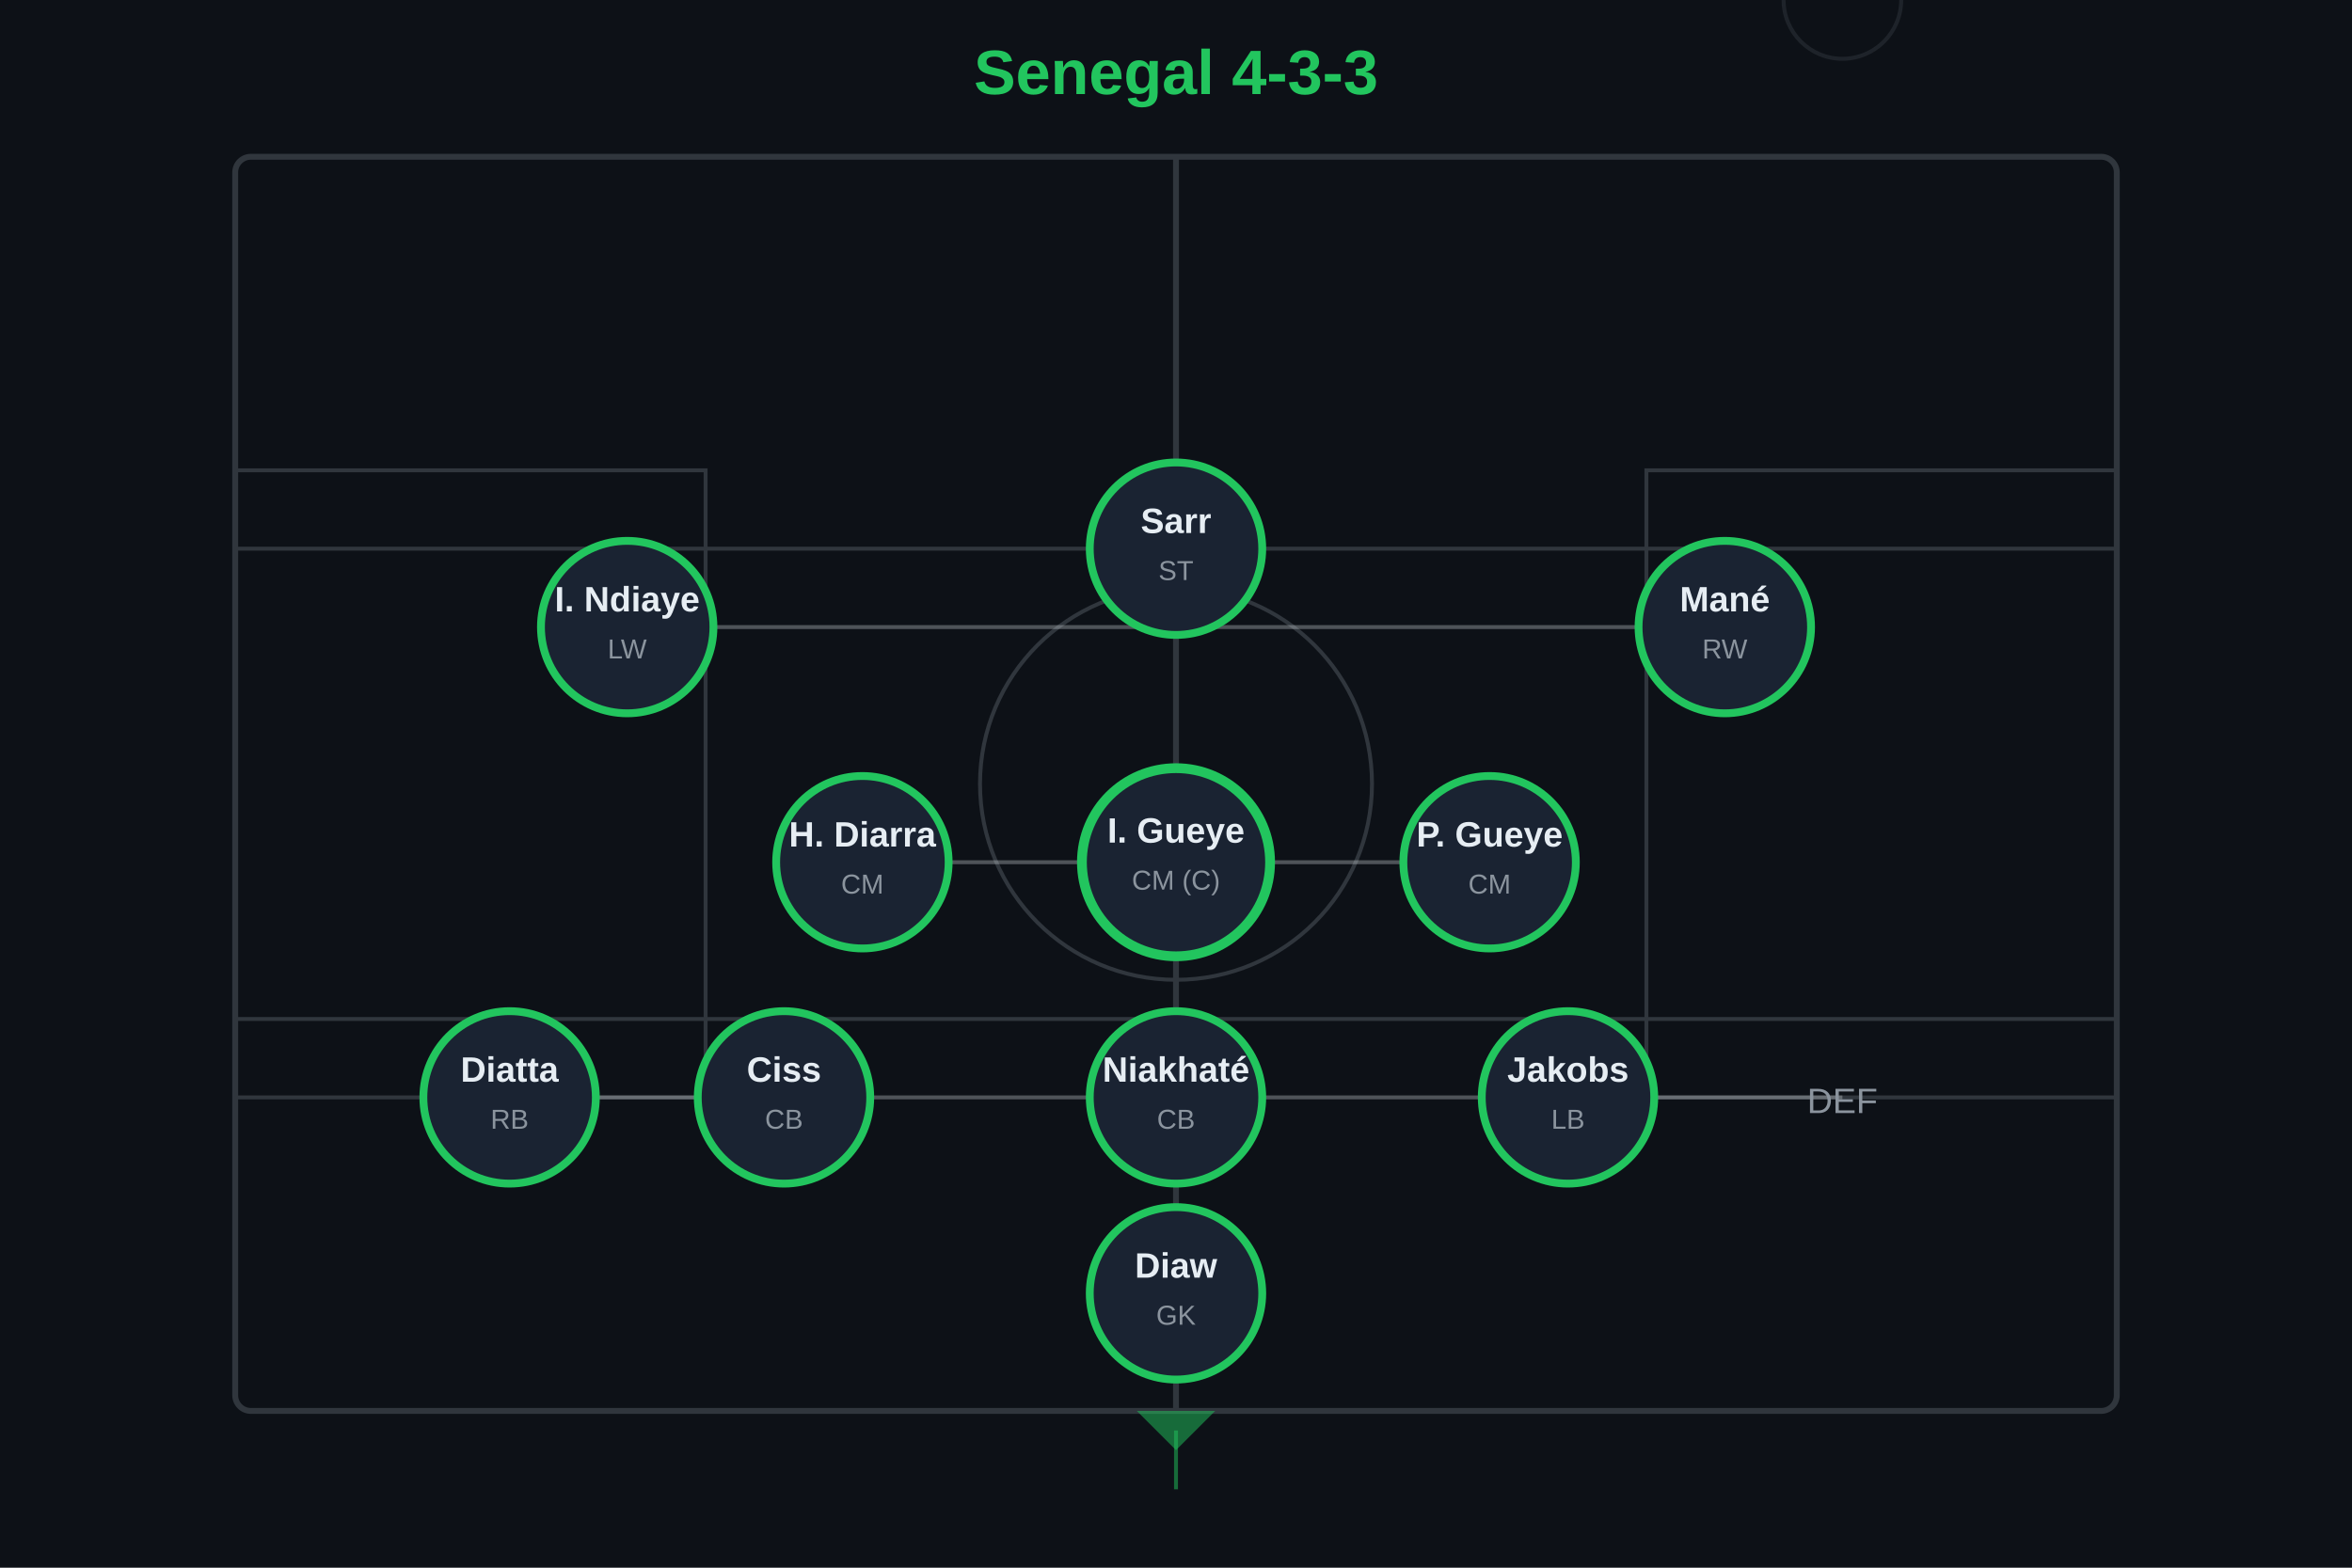
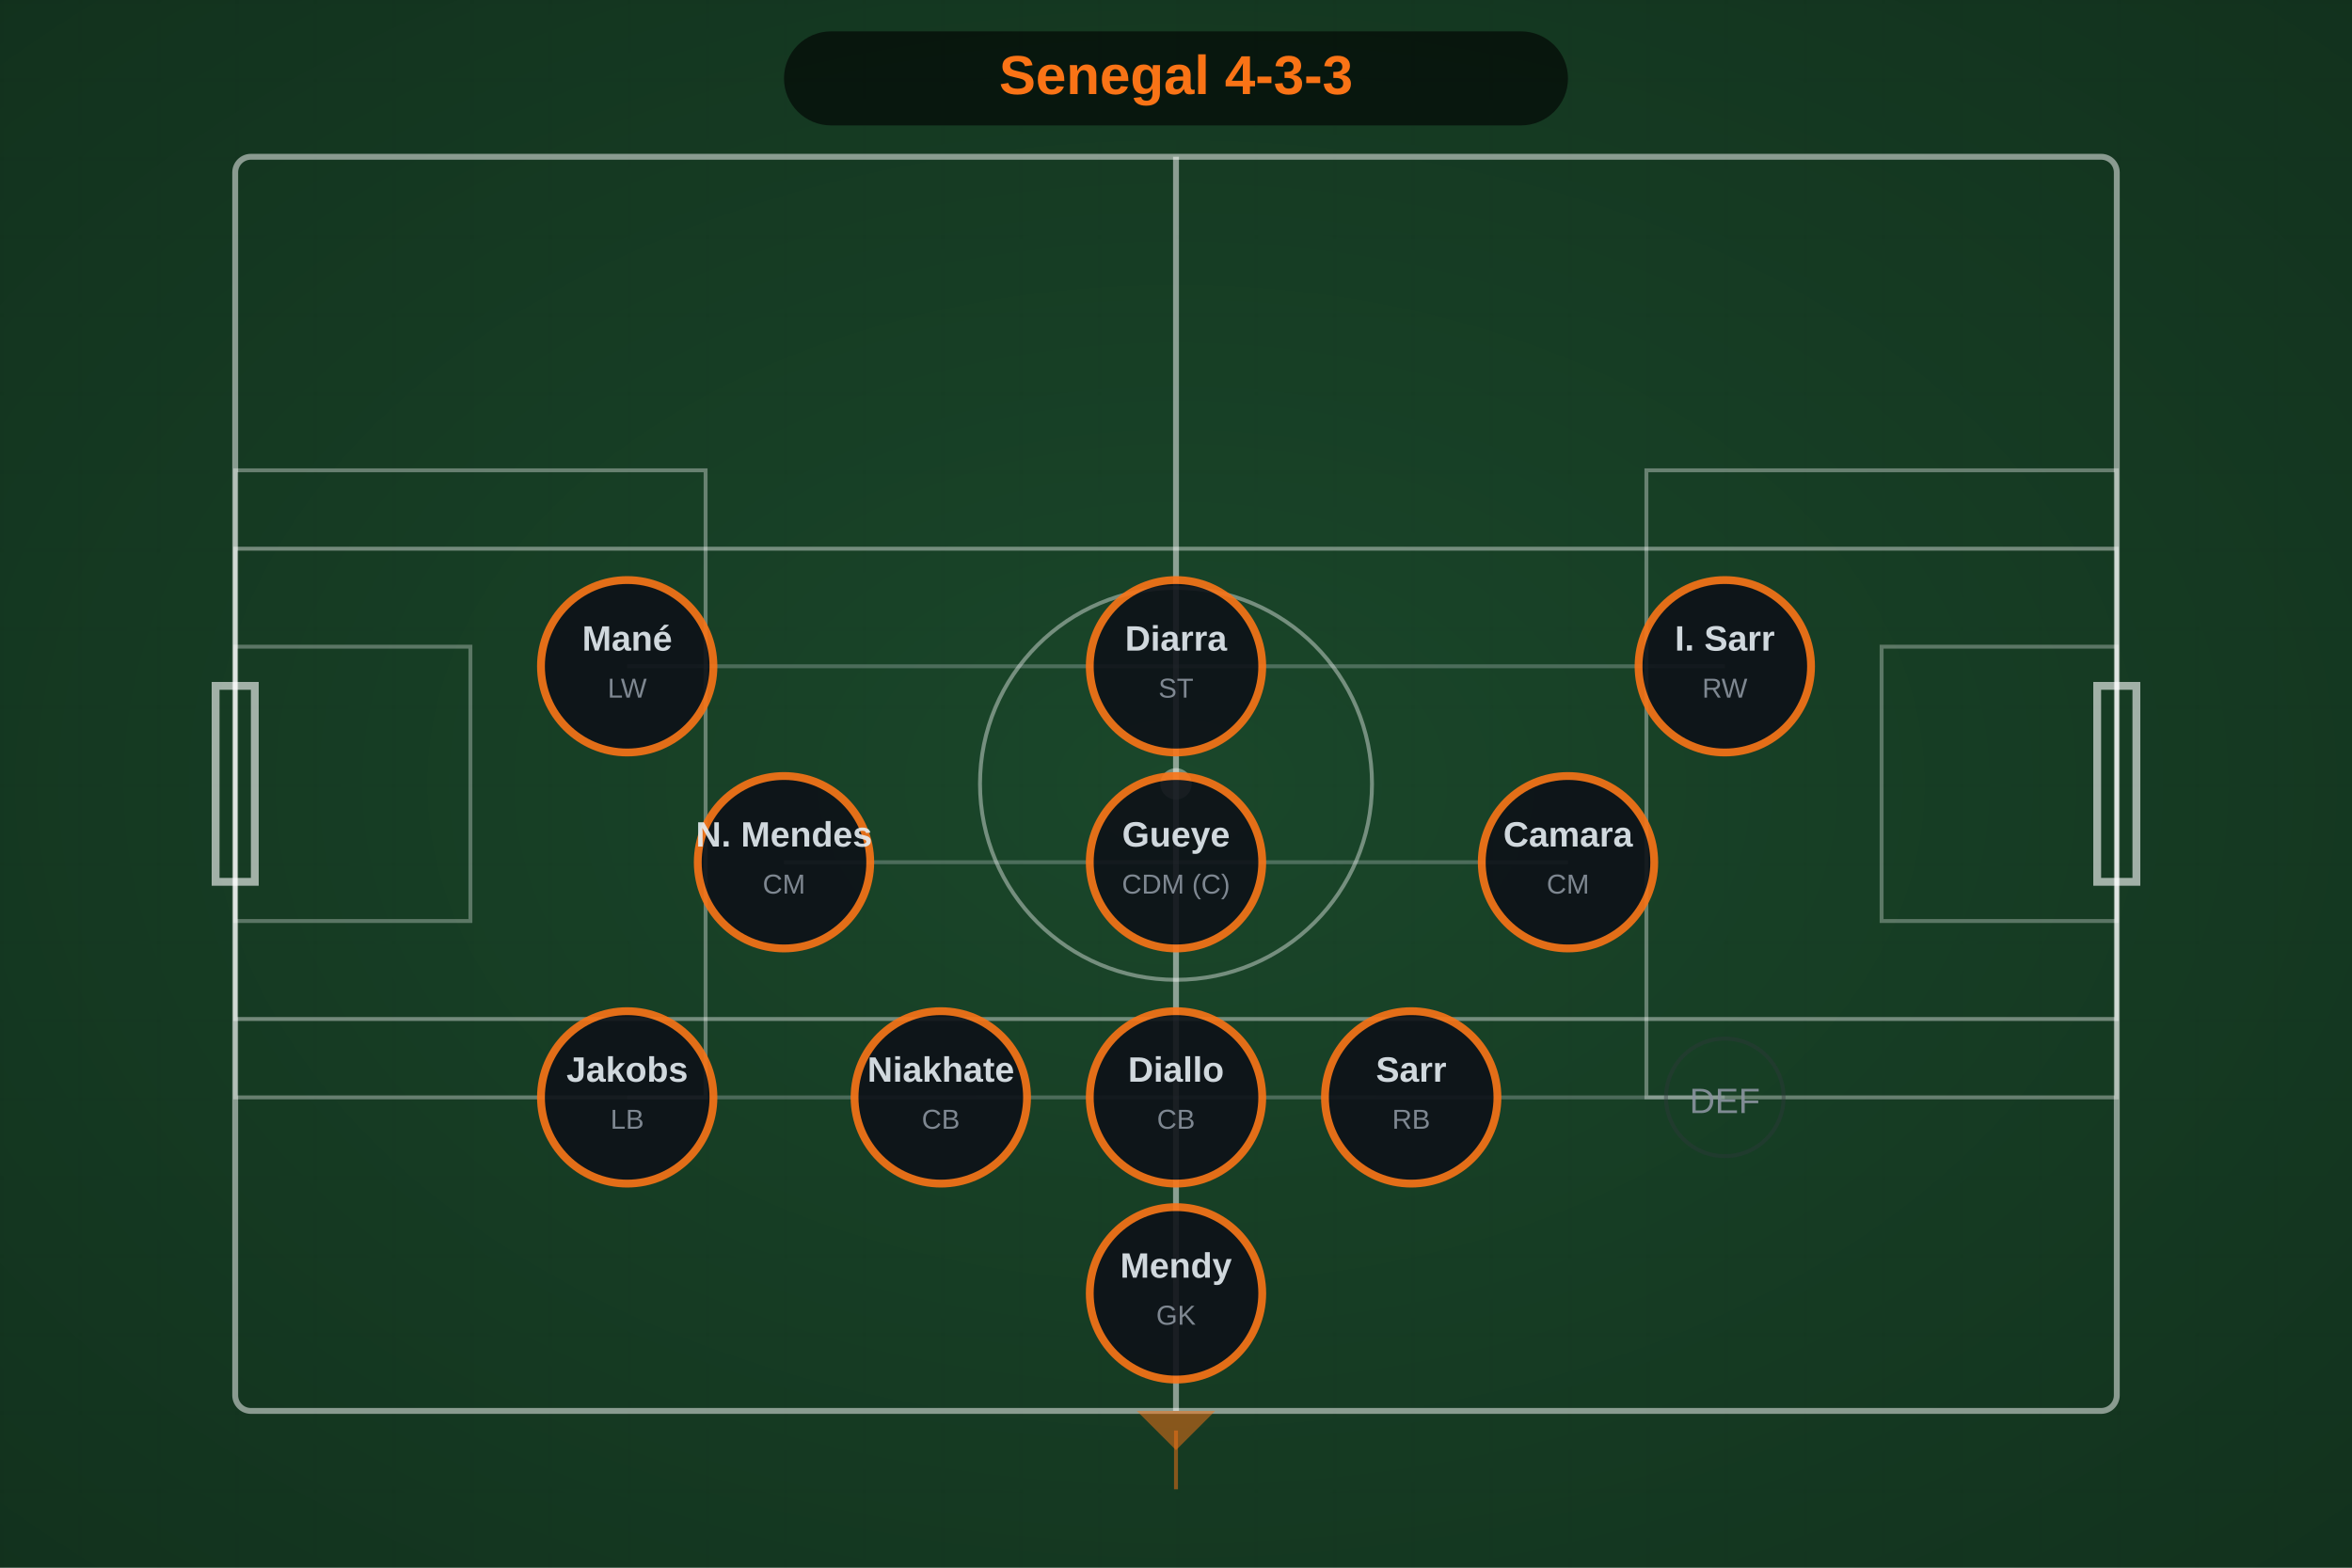
<svg xmlns="http://www.w3.org/2000/svg" viewBox="0 0 600 400">
-   <rect width="600" height="400" fill="#0d1117" />
-   <rect x="60" y="40" width="480" height="320" fill="none" stroke="#30363d" stroke-width="1.5" rx="4" />
-   <line x1="300" y1="40" x2="300" y2="360" stroke="#30363d" stroke-width="1.5" />
-   <rect x="60" y="140" width="480" height="120" fill="none" stroke="#30363d" stroke-width="1" />
-   <circle cx="300" cy="200" r="50" fill="none" stroke="#30363d" stroke-width="1" />
-   <circle cx="300" cy="200" r="4" fill="#30363d" />
-   <rect x="60" y="120" width="120" height="160" fill="none" stroke="#30363d" stroke-width="1" />
-   <rect x="420" y="120" width="120" height="160" fill="none" stroke="#30363d" stroke-width="1" />
-   <text x="300" y="24" text-anchor="middle" fill="#22c55e" font-family="Arial, sans-serif" font-size="16" font-weight="bold">Senegal 4-3-3</text>
-   <line x1="130" y1="280" x2="200" y2="280" stroke="#e6edf3" stroke-width="1" opacity="0.3" />
-   <line x1="200" y1="280" x2="300" y2="280" stroke="#e6edf3" stroke-width="1" opacity="0.3" />
-   <line x1="300" y1="280" x2="400" y2="280" stroke="#e6edf3" stroke-width="1" opacity="0.3" />
-   <line x1="400" y1="280" x2="470" y2="280" stroke="#e6edf3" stroke-width="1" opacity="0.3" />
-   <line x1="220" y1="220" x2="300" y2="220" stroke="#e6edf3" stroke-width="1" opacity="0.3" />
-   <line x1="300" y1="220" x2="380" y2="220" stroke="#e6edf3" stroke-width="1" opacity="0.3" />
-   <line x1="160" y1="160" x2="300" y2="160" stroke="#e6edf3" stroke-width="1" opacity="0.3" />
-   <line x1="300" y1="160" x2="440" y2="160" stroke="#e6edf3" stroke-width="1" opacity="0.3" />
-   <circle cx="300" cy="330" r="22" fill="#1a2332" stroke="#22c55e" stroke-width="2" />
-   <text x="300" y="326" text-anchor="middle" fill="#e6edf3" font-family="Arial, sans-serif" font-size="9" font-weight="bold">Diaw</text>
-   <text x="300" y="338" text-anchor="middle" fill="#8b949e" font-family="Arial, sans-serif" font-size="7">GK</text>
-   <circle cx="130" cy="280" r="22" fill="#1a2332" stroke="#22c55e" stroke-width="2" />
-   <text x="130" y="276" text-anchor="middle" fill="#e6edf3" font-family="Arial, sans-serif" font-size="9" font-weight="bold">Diatta</text>
-   <text x="130" y="288" text-anchor="middle" fill="#8b949e" font-family="Arial, sans-serif" font-size="7">RB</text>
-   <circle cx="200" cy="280" r="22" fill="#1a2332" stroke="#22c55e" stroke-width="2" />
-   <text x="200" y="276" text-anchor="middle" fill="#e6edf3" font-family="Arial, sans-serif" font-size="9" font-weight="bold">Ciss</text>
-   <text x="200" y="288" text-anchor="middle" fill="#8b949e" font-family="Arial, sans-serif" font-size="7">CB</text>
-   <circle cx="300" cy="280" r="22" fill="#1a2332" stroke="#22c55e" stroke-width="2" />
-   <text x="300" y="276" text-anchor="middle" fill="#e6edf3" font-family="Arial, sans-serif" font-size="9" font-weight="bold">Niakhaté</text>
-   <text x="300" y="288" text-anchor="middle" fill="#8b949e" font-family="Arial, sans-serif" font-size="7">CB</text>
-   <circle cx="400" cy="280" r="22" fill="#1a2332" stroke="#22c55e" stroke-width="2" />
-   <text x="400" y="276" text-anchor="middle" fill="#e6edf3" font-family="Arial, sans-serif" font-size="9" font-weight="bold">Jakobs</text>
-   <text x="400" y="288" text-anchor="middle" fill="#8b949e" font-family="Arial, sans-serif" font-size="7">LB</text>
-   <circle cx="470" y="280" r="15" fill="none" stroke="#30363d" stroke-width="1" opacity="0.5" />
-   <text x="470" y="284" text-anchor="middle" fill="#8b949e" font-family="Arial, sans-serif" font-size="9">DEF</text>
-   <circle cx="220" cy="220" r="22" fill="#1a2332" stroke="#22c55e" stroke-width="2" />
-   <text x="220" y="216" text-anchor="middle" fill="#e6edf3" font-family="Arial, sans-serif" font-size="9" font-weight="bold">H. Diarra</text>
-   <text x="220" y="228" text-anchor="middle" fill="#8b949e" font-family="Arial, sans-serif" font-size="7">CM</text>
-   <circle cx="300" cy="220" r="24" fill="#1a2332" stroke="#22c55e" stroke-width="2.5" />
-   <text x="300" y="215" text-anchor="middle" fill="#e6edf3" font-family="Arial, sans-serif" font-size="9" font-weight="bold">I. Gueye</text>
-   <text x="300" y="227" text-anchor="middle" fill="#8b949e" font-family="Arial, sans-serif" font-size="7">CM (C)</text>
-   <circle cx="380" cy="220" r="22" fill="#1a2332" stroke="#22c55e" stroke-width="2" />
-   <text x="380" y="216" text-anchor="middle" fill="#e6edf3" font-family="Arial, sans-serif" font-size="9" font-weight="bold">P. Gueye</text>
-   <text x="380" y="228" text-anchor="middle" fill="#8b949e" font-family="Arial, sans-serif" font-size="7">CM</text>
-   <circle cx="160" cy="160" r="22" fill="#1a2332" stroke="#22c55e" stroke-width="2" />
-   <text x="160" y="156" text-anchor="middle" fill="#e6edf3" font-family="Arial, sans-serif" font-size="9" font-weight="bold">I. Ndiaye</text>
-   <text x="160" y="168" text-anchor="middle" fill="#8b949e" font-family="Arial, sans-serif" font-size="7">LW</text>
-   <circle cx="300" cy="140" r="22" fill="#1a2332" stroke="#22c55e" stroke-width="2" />
-   <text x="300" y="136" text-anchor="middle" fill="#e6edf3" font-family="Arial, sans-serif" font-size="9" font-weight="bold">Sarr</text>
-   <text x="300" y="148" text-anchor="middle" fill="#8b949e" font-family="Arial, sans-serif" font-size="7">ST</text>
-   <circle cx="440" cy="160" r="22" fill="#1a2332" stroke="#22c55e" stroke-width="2" />
-   <text x="440" y="156" text-anchor="middle" fill="#e6edf3" font-family="Arial, sans-serif" font-size="9" font-weight="bold">Mané</text>
-   <text x="440" y="168" text-anchor="middle" fill="#8b949e" font-family="Arial, sans-serif" font-size="7">RW</text>
-   <polygon points="300,370 290,360 310,360" fill="#22c55e" opacity="0.5" />
-   <line x1="300" y1="365" x2="300" y2="380" stroke="#22c55e" stroke-width="1" opacity="0.5" />
+   <rect width="600" height="400" fill="#1a472a" />
+   <rect width="600" height="400" fill="url(#pitchPattern)" opacity="0.15" />
+   <defs>
+     <pattern id="pitchPattern" x="0" y="0" width="20" height="20" patternUnits="userSpaceOnUse">
+       <rect width="20" height="20" fill="none" />
+       <rect x="0" y="0" width="1" height="20" fill="#000" opacity="0.08" />
+       <rect x="0" y="0" width="20" height="1" fill="#000" opacity="0.08" />
+     </pattern>
+     <radialGradient id="pitchVignette" cx="50%" cy="50%" r="70%">
+       <stop offset="0%" stop-color="transparent" />
+       <stop offset="100%" stop-color="#000" stop-opacity="0.3" />
+     </radialGradient>
+   </defs>
+   <rect width="600" height="400" fill="url(#pitchVignette)" />
+   <rect x="60" y="40" width="480" height="320" fill="none" stroke="#fff" stroke-width="1.5" rx="4" opacity="0.5" />
+   <line x1="300" y1="40" x2="300" y2="360" stroke="#fff" stroke-width="1.5" opacity="0.5" />
+   <rect x="60" y="140" width="480" height="120" fill="none" stroke="#fff" stroke-width="1" opacity="0.4" />
+   <circle cx="300" cy="200" r="50" fill="none" stroke="#fff" stroke-width="1" opacity="0.4" />
+   <circle cx="300" cy="200" r="4" fill="#fff" opacity="0.4" />
+   <rect x="60" y="120" width="120" height="160" fill="none" stroke="#fff" stroke-width="1" opacity="0.35" />
+   <rect x="420" y="120" width="120" height="160" fill="none" stroke="#fff" stroke-width="1" opacity="0.35" />
+   <rect x="60" y="165" width="60" height="70" fill="none" stroke="#fff" stroke-width="1" opacity="0.3" />
+   <rect x="480" y="165" width="60" height="70" fill="none" stroke="#fff" stroke-width="1" opacity="0.3" />
+   <rect x="55" y="175" width="10" height="50" fill="none" stroke="#fff" stroke-width="2" opacity="0.6" />
+   <rect x="535" y="175" width="10" height="50" fill="none" stroke="#fff" stroke-width="2" opacity="0.6" />
+   <rect x="200" y="8" width="200" height="24" rx="12" fill="#000" opacity="0.6" />
+   <text x="300" y="24" text-anchor="middle" fill="#f97316" font-family="Arial, sans-serif" font-size="14" font-weight="bold">Senegal 4-3-3</text>
+   <line x1="160" y1="280" x2="240" y2="280" stroke="#e6edf3" stroke-width="1" opacity="0.25" />
+   <line x1="240" y1="280" x2="300" y2="280" stroke="#e6edf3" stroke-width="1" opacity="0.25" />
+   <line x1="300" y1="280" x2="360" y2="280" stroke="#e6edf3" stroke-width="1" opacity="0.25" />
+   <line x1="360" y1="280" x2="440" y2="280" stroke="#e6edf3" stroke-width="1" opacity="0.25" />
+   <line x1="200" y1="220" x2="300" y2="220" stroke="#e6edf3" stroke-width="1" opacity="0.25" />
+   <line x1="300" y1="220" x2="400" y2="220" stroke="#e6edf3" stroke-width="1" opacity="0.25" />
+   <line x1="160" y1="170" x2="300" y2="170" stroke="#e6edf3" stroke-width="1" opacity="0.25" />
+   <line x1="300" y1="170" x2="440" y2="170" stroke="#e6edf3" stroke-width="1" opacity="0.25" />
+   <circle cx="300" cy="330" r="22" fill="#0d1117" stroke="#f97316" stroke-width="2" opacity="0.9" />
+   <text x="300" y="326" text-anchor="middle" fill="#e6edf3" font-family="Arial, sans-serif" font-size="9" font-weight="bold" opacity="0.9">Mendy</text>
+   <text x="300" y="338" text-anchor="middle" fill="#8b949e" font-family="Arial, sans-serif" font-size="7" opacity="0.9">GK</text>
+   <circle cx="160" cy="280" r="22" fill="#0d1117" stroke="#f97316" stroke-width="2" opacity="0.9" />
+   <text x="160" y="276" text-anchor="middle" fill="#e6edf3" font-family="Arial, sans-serif" font-size="9" font-weight="bold" opacity="0.9">Jakobs</text>
+   <text x="160" y="288" text-anchor="middle" fill="#8b949e" font-family="Arial, sans-serif" font-size="7" opacity="0.9">LB</text>
+   <circle cx="240" cy="280" r="22" fill="#0d1117" stroke="#f97316" stroke-width="2" opacity="0.9" />
+   <text x="240" y="276" text-anchor="middle" fill="#e6edf3" font-family="Arial, sans-serif" font-size="9" font-weight="bold" opacity="0.9">Niakhate</text>
+   <text x="240" y="288" text-anchor="middle" fill="#8b949e" font-family="Arial, sans-serif" font-size="7" opacity="0.9">CB</text>
+   <circle cx="300" cy="280" r="22" fill="#0d1117" stroke="#f97316" stroke-width="2" opacity="0.9" />
+   <text x="300" y="276" text-anchor="middle" fill="#e6edf3" font-family="Arial, sans-serif" font-size="9" font-weight="bold" opacity="0.9">Diallo</text>
+   <text x="300" y="288" text-anchor="middle" fill="#8b949e" font-family="Arial, sans-serif" font-size="7" opacity="0.9">CB</text>
+   <circle cx="360" cy="280" r="22" fill="#0d1117" stroke="#f97316" stroke-width="2" opacity="0.9" />
+   <text x="360" y="276" text-anchor="middle" fill="#e6edf3" font-family="Arial, sans-serif" font-size="9" font-weight="bold" opacity="0.9">Sarr</text>
+   <text x="360" y="288" text-anchor="middle" fill="#8b949e" font-family="Arial, sans-serif" font-size="7" opacity="0.9">RB</text>
+   <circle cx="440" cy="280" r="15" fill="none" stroke="#30363d" stroke-width="1" opacity="0.4" />
+   <text x="440" y="284" text-anchor="middle" fill="#8b949e" font-family="Arial, sans-serif" font-size="9" opacity="0.9">DEF</text>
+   <circle cx="200" cy="220" r="22" fill="#0d1117" stroke="#f97316" stroke-width="2" opacity="0.9" />
+   <text x="200" y="216" text-anchor="middle" fill="#e6edf3" font-family="Arial, sans-serif" font-size="9" font-weight="bold" opacity="0.9">N. Mendes</text>
+   <text x="200" y="228" text-anchor="middle" fill="#8b949e" font-family="Arial, sans-serif" font-size="7" opacity="0.9">CM</text>
+   <circle cx="300" cy="220" r="22" fill="#0d1117" stroke="#f97316" stroke-width="2" opacity="0.9" />
+   <text x="300" y="216" text-anchor="middle" fill="#e6edf3" font-family="Arial, sans-serif" font-size="9" font-weight="bold" opacity="0.9">Gueye</text>
+   <text x="300" y="228" text-anchor="middle" fill="#8b949e" font-family="Arial, sans-serif" font-size="7" opacity="0.9">CDM (C)</text>
+   <circle cx="400" cy="220" r="22" fill="#0d1117" stroke="#f97316" stroke-width="2" opacity="0.9" />
+   <text x="400" y="216" text-anchor="middle" fill="#e6edf3" font-family="Arial, sans-serif" font-size="9" font-weight="bold" opacity="0.9">Camara</text>
+   <text x="400" y="228" text-anchor="middle" fill="#8b949e" font-family="Arial, sans-serif" font-size="7" opacity="0.9">CM</text>
+   <circle cx="160" cy="170" r="22" fill="#0d1117" stroke="#f97316" stroke-width="2" opacity="0.9" />
+   <text x="160" y="166" text-anchor="middle" fill="#e6edf3" font-family="Arial, sans-serif" font-size="9" font-weight="bold" opacity="0.9">Mané</text>
+   <text x="160" y="178" text-anchor="middle" fill="#8b949e" font-family="Arial, sans-serif" font-size="7" opacity="0.9">LW</text>
+   <circle cx="300" cy="170" r="22" fill="#0d1117" stroke="#f97316" stroke-width="2" opacity="0.9" />
+   <text x="300" y="166" text-anchor="middle" fill="#e6edf3" font-family="Arial, sans-serif" font-size="9" font-weight="bold" opacity="0.9">Diarra</text>
+   <text x="300" y="178" text-anchor="middle" fill="#8b949e" font-family="Arial, sans-serif" font-size="7" opacity="0.9">ST</text>
+   <circle cx="440" cy="170" r="22" fill="#0d1117" stroke="#f97316" stroke-width="2" opacity="0.9" />
+   <text x="440" y="166" text-anchor="middle" fill="#e6edf3" font-family="Arial, sans-serif" font-size="9" font-weight="bold" opacity="0.9">I. Sarr</text>
+   <text x="440" y="178" text-anchor="middle" fill="#8b949e" font-family="Arial, sans-serif" font-size="7" opacity="0.9">RW</text>
+   <polygon points="300,370 290,360 310,360" fill="#f97316" opacity="0.5" />
+   <line x1="300" y1="365" x2="300" y2="380" stroke="#f97316" stroke-width="1" opacity="0.5" />
</svg>
